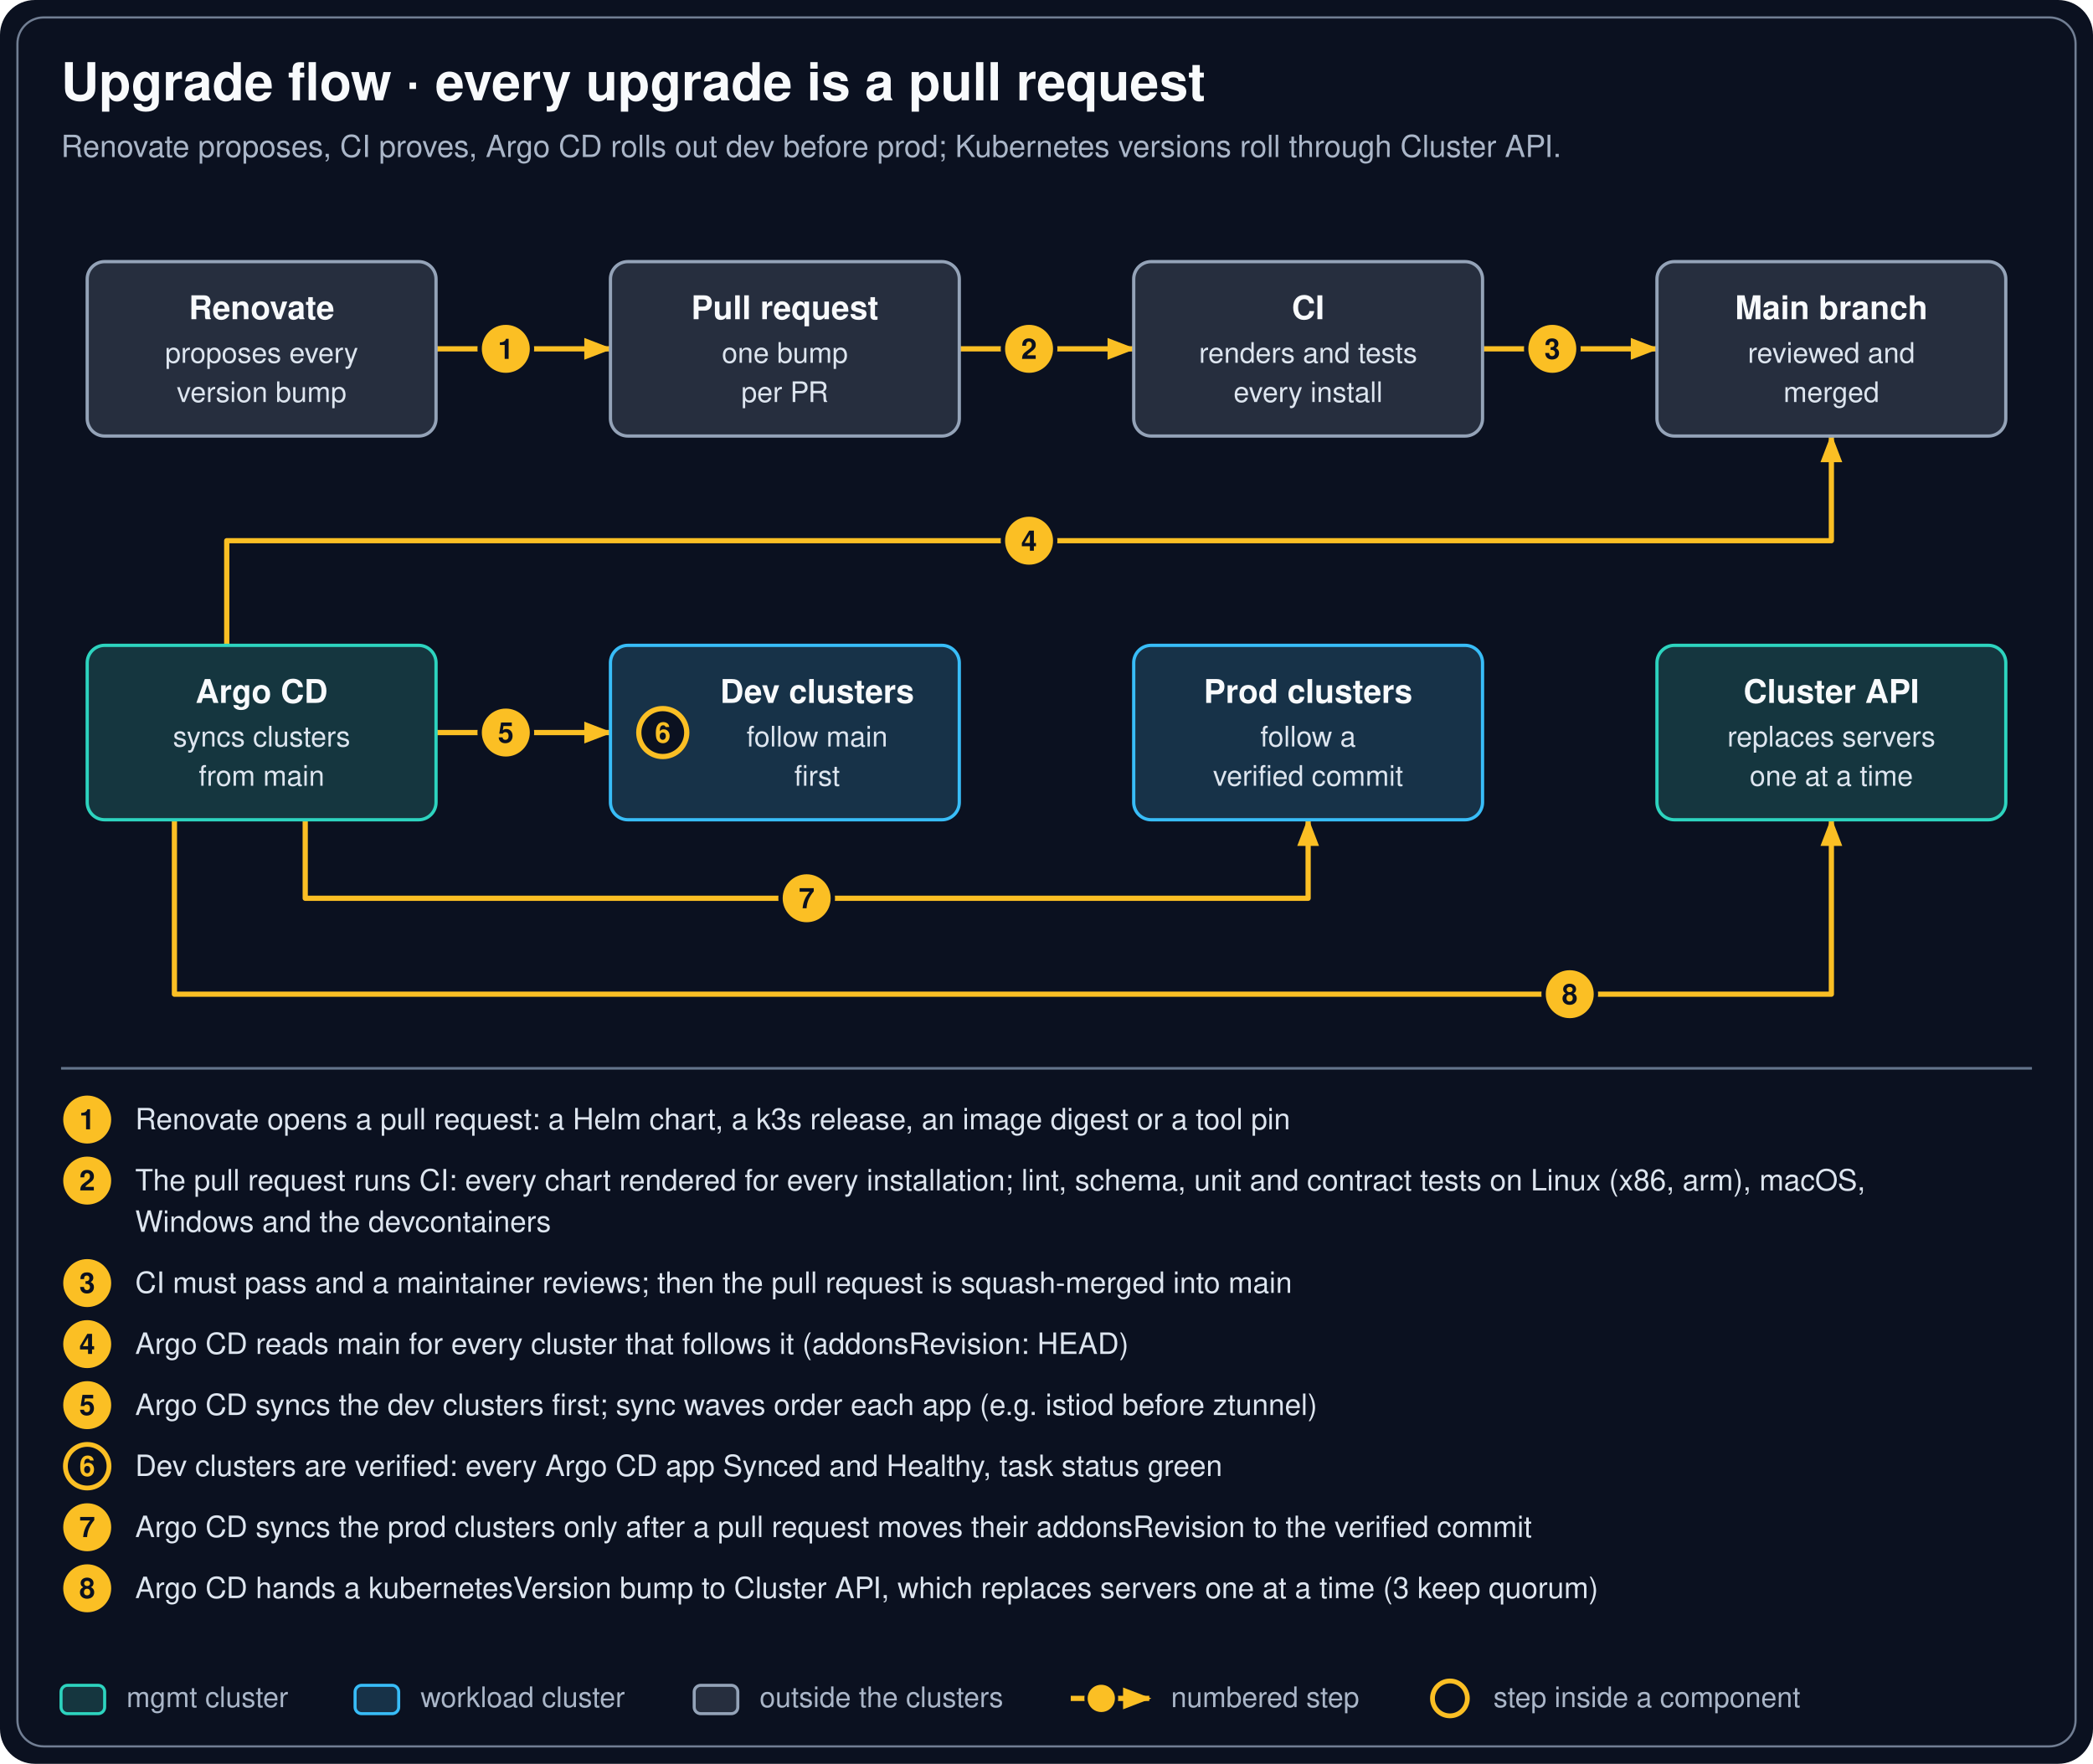
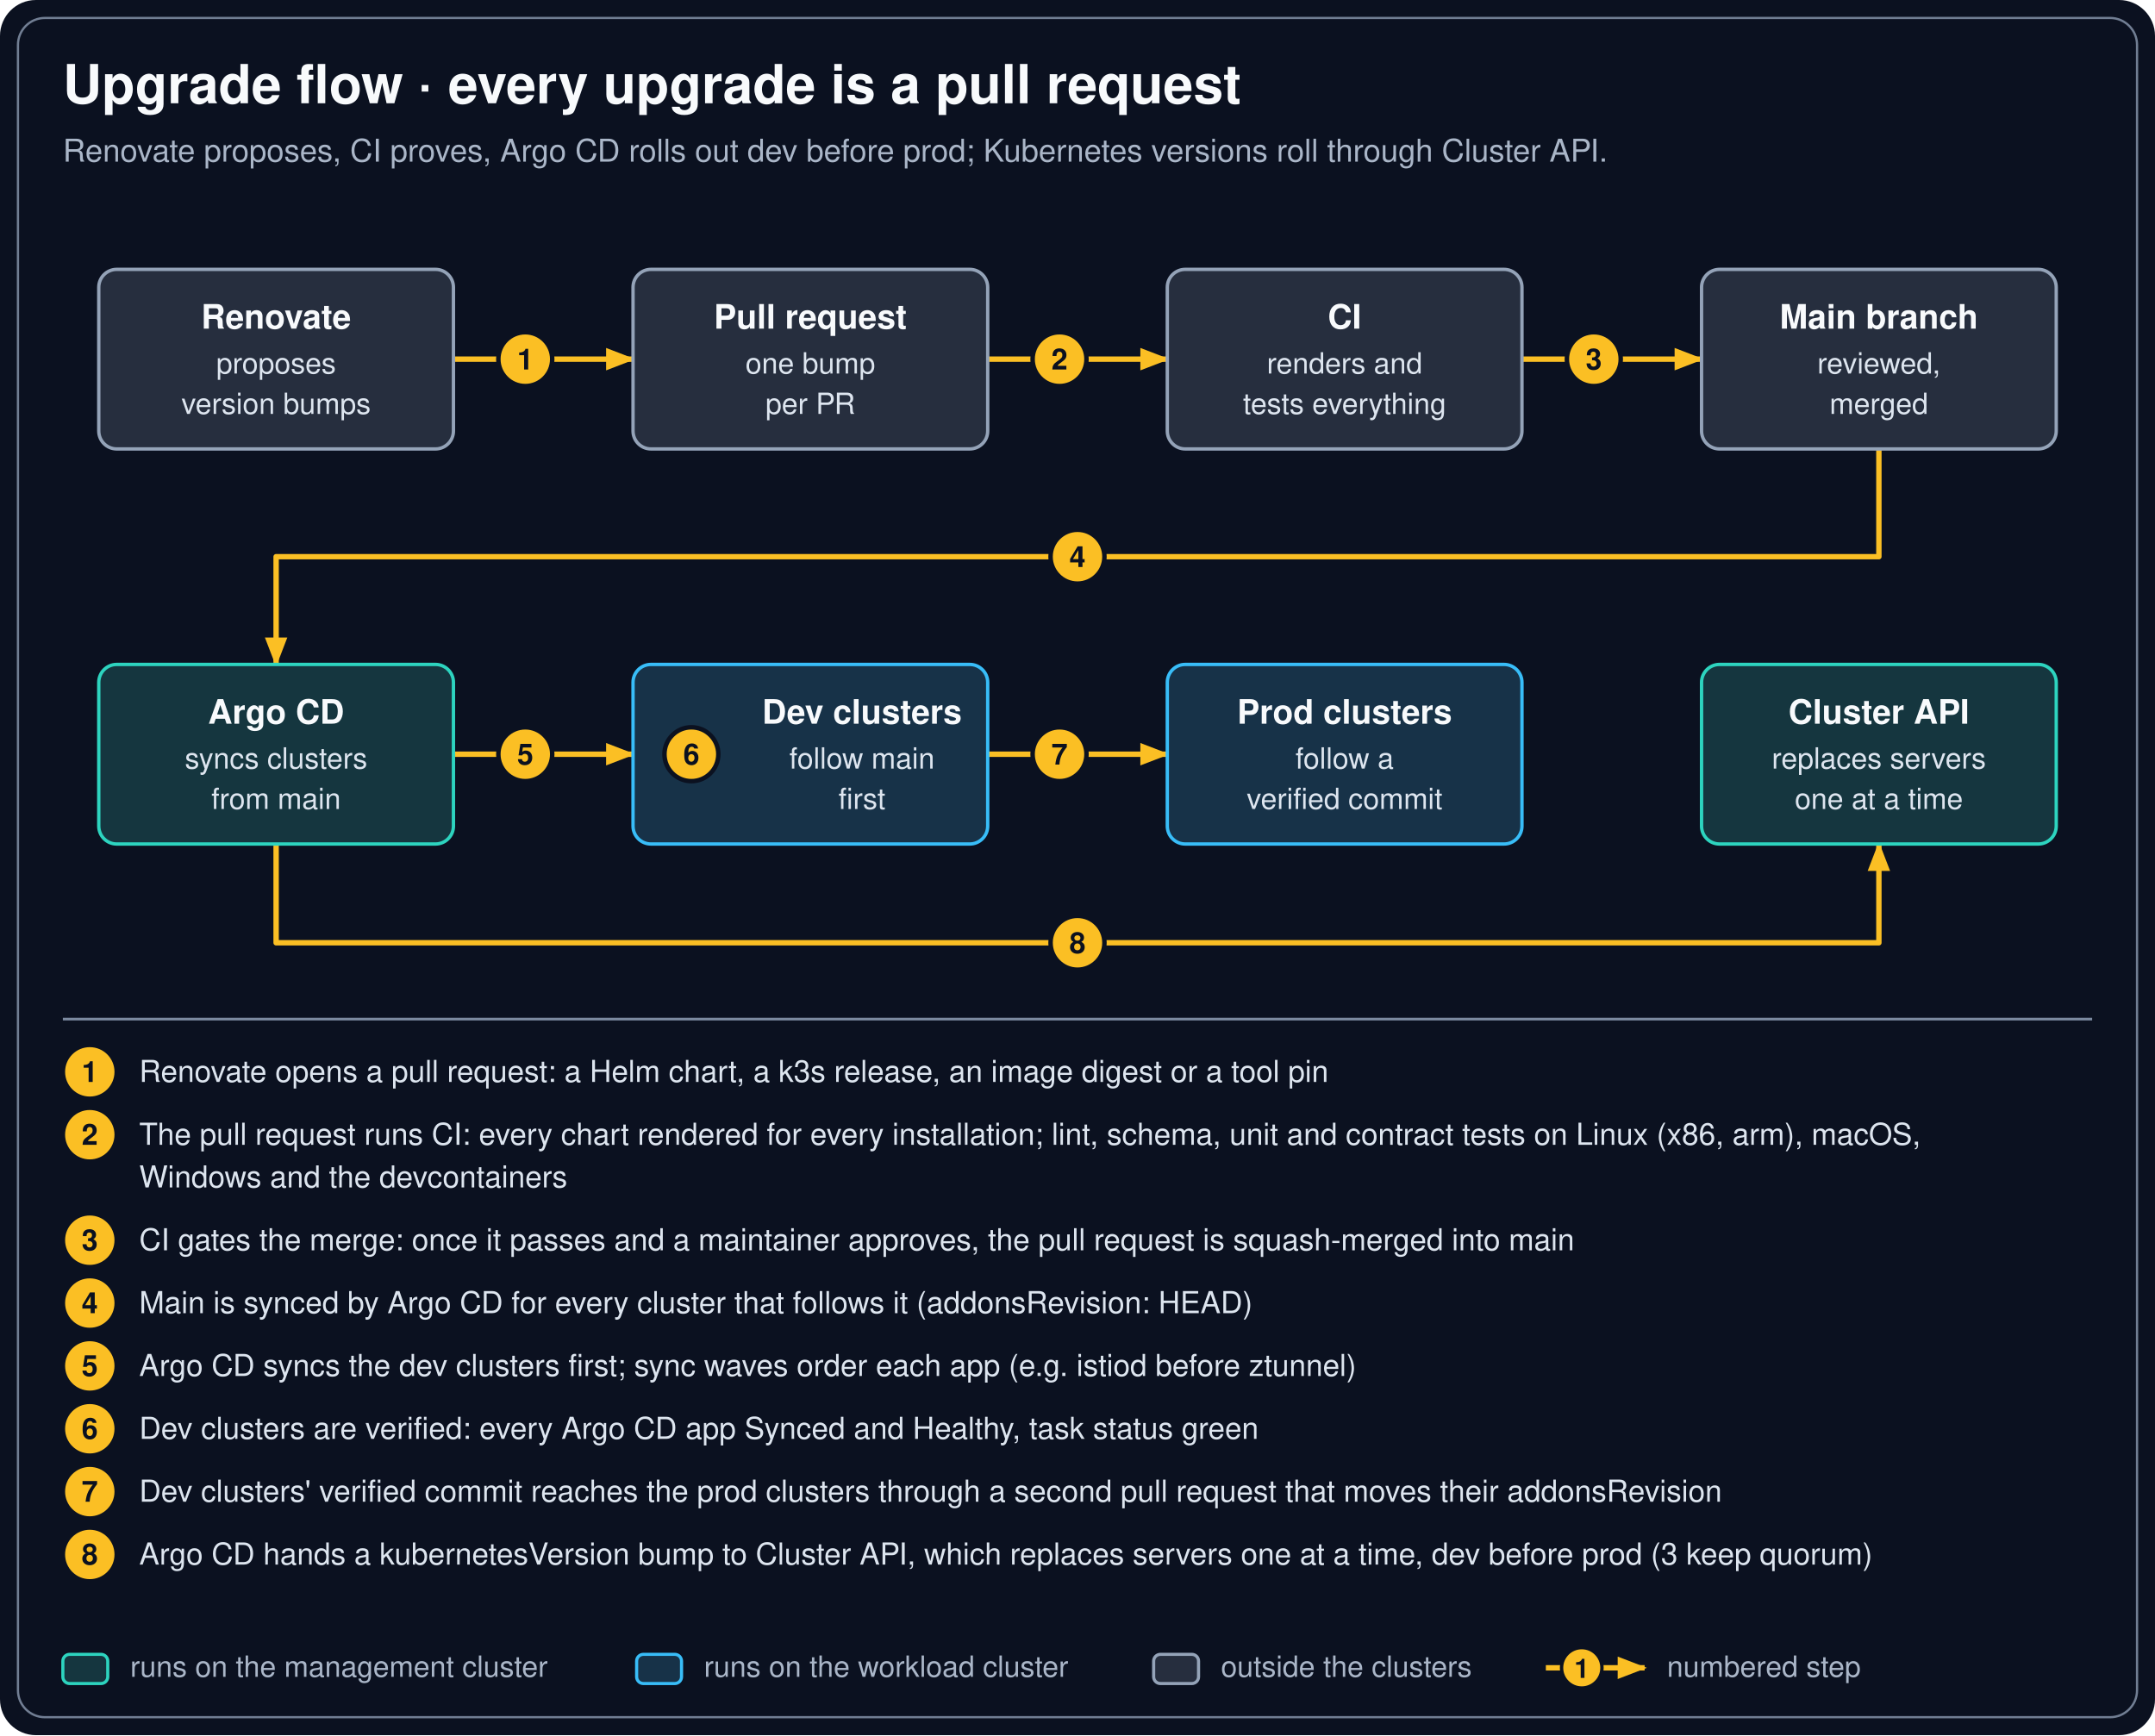
- <svg xmlns="http://www.w3.org/2000/svg" width="960" height="809" viewBox="0 0 960 809" role="img" aria-label="Upgrade flow · every upgrade is a pull request">
+ <svg xmlns="http://www.w3.org/2000/svg" width="960" height="773" viewBox="0 0 960 773" role="img" aria-label="Upgrade flow · every upgrade is a pull request">
  <style>.s{font-family:'Segoe UI','Helvetica Neue',Helvetica,Arial,'Liberation Sans',sans-serif}.m{font-family:'JetBrains Mono',SFMono-Regular,Menlo,Consolas,'Liberation Mono',monospace}.fx{fill:none;stroke-width:3.4;stroke-linecap:round;stroke-dasharray:4 10;opacity:0;animation:fxdash .9s linear infinite,fxseq 11.30s linear infinite both}@keyframes fxdash{to{stroke-dashoffset:-14}}@keyframes fxseq{0%{opacity:0}3%{opacity:1}23.4%{opacity:1}28.4%{opacity:0}100%{opacity:0}}@media (prefers-reduced-motion:reduce){.fx{animation:none;opacity:0}}</style>
  <defs>
    <marker id="ahfbbf24" markerWidth="13" markerHeight="10" refX="12" refY="5" orient="auto" markerUnits="userSpaceOnUse">
      <path d="M0,0 L13,5 L0,10 z" fill="#fbbf24" />
    </marker>
    <marker id="asfbbf24" markerWidth="13" markerHeight="10" refX="1" refY="5" orient="auto" markerUnits="userSpaceOnUse">
      <path d="M13,0 L0,5 L13,10 z" fill="#fbbf24" />
    </marker>
  </defs>
-   <rect width="960" height="809" rx="16" fill="#0b1120" />
-   <rect x="8" y="8" width="944" height="793" rx="12" fill="none" stroke="#8b9ab0" stroke-opacity=".8" />
-   <path d="M 200.0 160.0 L 280.0 160.0" fill="none" stroke="#fbbf24" stroke-width="2.4" stroke-linejoin="round" marker-end="url(#ahfbbf24)" />
+   <rect width="960" height="773" rx="16" fill="#0b1120" />
+   <rect x="8" y="8" width="944" height="757" rx="12" fill="none" stroke="#8b9ab0" stroke-opacity=".8" />
+   <path d="M 202.0 160.0 L 282.0 160.0" fill="none" stroke="#fbbf24" stroke-width="2.4" stroke-linejoin="round" marker-end="url(#ahfbbf24)" />
  <path d="M 440.0 160.0 L 520.0 160.0" fill="none" stroke="#fbbf24" stroke-width="2.4" stroke-linejoin="round" marker-end="url(#ahfbbf24)" />
-   <path d="M 680.0 160.0 L 760.0 160.0" fill="none" stroke="#fbbf24" stroke-width="2.4" stroke-linejoin="round" marker-end="url(#ahfbbf24)" />
-   <path d="M 104.0 296.0 L 104.0 248.0 L 840.0 248.0 L 840.0 200.0" fill="none" stroke="#fbbf24" stroke-width="2.4" stroke-linejoin="round" marker-end="url(#ahfbbf24)" />
-   <path d="M 200.0 336.0 L 280.0 336.0" fill="none" stroke="#fbbf24" stroke-width="2.4" stroke-linejoin="round" marker-end="url(#ahfbbf24)" />
-   <path d="M 140.0 376.0 L 140.0 412.0 L 600.0 412.0 L 600.0 376.0" fill="none" stroke="#fbbf24" stroke-width="2.4" stroke-linejoin="round" marker-end="url(#ahfbbf24)" />
-   <path d="M 80.0 376.0 L 80.0 456.0 L 840.0 456.0 L 840.0 376.0" fill="none" stroke="#fbbf24" stroke-width="2.4" stroke-linejoin="round" marker-end="url(#ahfbbf24)" />
-   <path class="fx" d="M 200.0 160.0 L 280.0 160.0" stroke="#fde5a7" style="animation-delay:0s,0.00s" />
+   <path d="M 678.0 160.0 L 758.0 160.0" fill="none" stroke="#fbbf24" stroke-width="2.4" stroke-linejoin="round" marker-end="url(#ahfbbf24)" />
+   <path d="M 837.0 200.0 L 837.0 248.0 L 123.0 248.0 L 123.0 296.0" fill="none" stroke="#fbbf24" stroke-width="2.4" stroke-linejoin="round" marker-end="url(#ahfbbf24)" />
+   <path d="M 202.0 336.0 L 282.0 336.0" fill="none" stroke="#fbbf24" stroke-width="2.4" stroke-linejoin="round" marker-end="url(#ahfbbf24)" />
+   <path d="M 440.0 336.0 L 520.0 336.0" fill="none" stroke="#fbbf24" stroke-width="2.4" stroke-linejoin="round" marker-end="url(#ahfbbf24)" />
+   <path d="M 123.0 376.0 L 123.0 420.0 L 837.0 420.0 L 837.0 376.0" fill="none" stroke="#fbbf24" stroke-width="2.4" stroke-linejoin="round" marker-end="url(#ahfbbf24)" />
+   <path class="fx" d="M 202.0 160.0 L 282.0 160.0" stroke="#fde5a7" style="animation-delay:0s,0.00s" />
  <path class="fx" d="M 440.0 160.0 L 520.0 160.0" stroke="#fde5a7" style="animation-delay:0s,1.10s" />
-   <path class="fx" d="M 680.0 160.0 L 760.0 160.0" stroke="#fde5a7" style="animation-delay:0s,2.20s" />
-   <path class="fx" d="M 104.0 296.0 L 104.0 248.0 L 840.0 248.0 L 840.0 200.0" stroke="#fde5a7" style="animation-delay:0s,3.30s" />
-   <path class="fx" d="M 200.0 336.0 L 280.0 336.0" stroke="#fde5a7" style="animation-delay:0s,4.40s" />
-   <path class="fx" d="M 140.0 376.0 L 140.0 412.0 L 600.0 412.0 L 600.0 376.0" stroke="#fde5a7" style="animation-delay:0s,6.60s" />
-   <path class="fx" d="M 80.0 376.0 L 80.0 456.0 L 840.0 456.0 L 840.0 376.0" stroke="#fde5a7" style="animation-delay:0s,7.70s" />
-   <rect x="40" y="120" width="160" height="80" rx="8" fill="#262e3e" stroke="#94a3b8" stroke-width="1.5" />
-   <text class="s" x="120.0" y="146.4" font-size="15" fill="#f8fafc" font-weight="600" text-anchor="middle">Renovate</text>
-   <text class="s" x="120.0" y="166.4" font-size="13" fill="#dde5ef" text-anchor="middle">proposes every</text>
-   <text class="s" x="120.0" y="184.4" font-size="13" fill="#dde5ef" text-anchor="middle">version bump</text>
-   <rect x="280" y="120" width="160" height="80" rx="8" fill="#262e3e" stroke="#94a3b8" stroke-width="1.5" />
-   <text class="s" x="360.0" y="146.4" font-size="15" fill="#f8fafc" font-weight="600" text-anchor="middle">Pull request</text>
-   <text class="s" x="360.0" y="166.4" font-size="13" fill="#dde5ef" text-anchor="middle">one bump</text>
-   <text class="s" x="360.0" y="184.4" font-size="13" fill="#dde5ef" text-anchor="middle">per PR</text>
-   <rect x="520" y="120" width="160" height="80" rx="8" fill="#262e3e" stroke="#94a3b8" stroke-width="1.5" />
-   <text class="s" x="600.0" y="146.4" font-size="15" fill="#f8fafc" font-weight="600" text-anchor="middle">CI</text>
-   <text class="s" x="600.0" y="166.4" font-size="13" fill="#dde5ef" text-anchor="middle">renders and tests</text>
-   <text class="s" x="600.0" y="184.4" font-size="13" fill="#dde5ef" text-anchor="middle">every install</text>
-   <rect x="760" y="120" width="160" height="80" rx="8" fill="#262e3e" stroke="#94a3b8" stroke-width="1.5" />
-   <text class="s" x="840.0" y="146.4" font-size="15" fill="#f8fafc" font-weight="600" text-anchor="middle">Main branch</text>
-   <text class="s" x="840.0" y="166.4" font-size="13" fill="#dde5ef" text-anchor="middle">reviewed and</text>
-   <text class="s" x="840.0" y="184.4" font-size="13" fill="#dde5ef" text-anchor="middle">merged</text>
-   <rect x="40" y="296" width="160" height="80" rx="8" fill="#15363f" stroke="#2dd4bf" stroke-width="1.5" />
-   <text class="s" x="120.0" y="322.4" font-size="15" fill="#f8fafc" font-weight="600" text-anchor="middle">Argo CD</text>
-   <text class="s" x="120.0" y="342.4" font-size="13" fill="#dde5ef" text-anchor="middle">syncs clusters</text>
-   <text class="s" x="120.0" y="360.4" font-size="13" fill="#dde5ef" text-anchor="middle">from main</text>
-   <rect x="280" y="296" width="160" height="80" rx="8" fill="#173248" stroke="#38bdf8" stroke-width="1.5" />
-   <text class="s" x="374.8" y="322.4" font-size="15" fill="#f8fafc" font-weight="600" text-anchor="middle">Dev clusters</text>
-   <text class="s" x="374.8" y="342.4" font-size="13" fill="#dde5ef" text-anchor="middle">follow main</text>
-   <text class="s" x="374.8" y="360.4" font-size="13" fill="#dde5ef" text-anchor="middle">first</text>
-   <rect x="520" y="296" width="160" height="80" rx="8" fill="#173248" stroke="#38bdf8" stroke-width="1.5" />
-   <text class="s" x="600.0" y="322.4" font-size="15" fill="#f8fafc" font-weight="600" text-anchor="middle">Prod clusters</text>
-   <text class="s" x="600.0" y="342.4" font-size="13" fill="#dde5ef" text-anchor="middle">follow a</text>
-   <text class="s" x="600.0" y="360.4" font-size="13" fill="#dde5ef" text-anchor="middle">verified commit</text>
-   <rect x="760" y="296" width="160" height="80" rx="8" fill="#15363f" stroke="#2dd4bf" stroke-width="1.5" />
-   <text class="s" x="840.0" y="322.4" font-size="15" fill="#f8fafc" font-weight="600" text-anchor="middle">Cluster API</text>
-   <text class="s" x="840.0" y="342.4" font-size="13" fill="#dde5ef" text-anchor="middle">replaces servers</text>
-   <text class="s" x="840.0" y="360.4" font-size="13" fill="#dde5ef" text-anchor="middle">one at a time</text>
+   <path class="fx" d="M 678.0 160.0 L 758.0 160.0" stroke="#fde5a7" style="animation-delay:0s,2.20s" />
+   <path class="fx" d="M 837.0 200.0 L 837.0 248.0 L 123.0 248.0 L 123.0 296.0" stroke="#fde5a7" style="animation-delay:0s,3.30s" />
+   <path class="fx" d="M 202.0 336.0 L 282.0 336.0" stroke="#fde5a7" style="animation-delay:0s,4.40s" />
+   <path class="fx" d="M 440.0 336.0 L 520.0 336.0" stroke="#fde5a7" style="animation-delay:0s,6.60s" />
+   <path class="fx" d="M 123.0 376.0 L 123.0 420.0 L 837.0 420.0 L 837.0 376.0" stroke="#fde5a7" style="animation-delay:0s,7.70s" />
+   <rect x="44" y="120" width="158" height="80" rx="8" fill="#262e3e" stroke="#94a3b8" stroke-width="1.5" />
+   <text class="s" x="123.0" y="146.4" font-size="15" fill="#f8fafc" font-weight="600" text-anchor="middle">Renovate</text>
+   <text class="s" x="123.0" y="166.4" font-size="13" fill="#dde5ef" text-anchor="middle">proposes</text>
+   <text class="s" x="123.0" y="184.4" font-size="13" fill="#dde5ef" text-anchor="middle">version bumps</text>
+   <rect x="282" y="120" width="158" height="80" rx="8" fill="#262e3e" stroke="#94a3b8" stroke-width="1.5" />
+   <text class="s" x="361.0" y="146.4" font-size="15" fill="#f8fafc" font-weight="600" text-anchor="middle">Pull request</text>
+   <text class="s" x="361.0" y="166.4" font-size="13" fill="#dde5ef" text-anchor="middle">one bump</text>
+   <text class="s" x="361.0" y="184.4" font-size="13" fill="#dde5ef" text-anchor="middle">per PR</text>
+   <rect x="520" y="120" width="158" height="80" rx="8" fill="#262e3e" stroke="#94a3b8" stroke-width="1.5" />
+   <text class="s" x="599.0" y="146.4" font-size="15" fill="#f8fafc" font-weight="600" text-anchor="middle">CI</text>
+   <text class="s" x="599.0" y="166.4" font-size="13" fill="#dde5ef" text-anchor="middle">renders and</text>
+   <text class="s" x="599.0" y="184.4" font-size="13" fill="#dde5ef" text-anchor="middle">tests everything</text>
+   <rect x="758" y="120" width="158" height="80" rx="8" fill="#262e3e" stroke="#94a3b8" stroke-width="1.5" />
+   <text class="s" x="837.0" y="146.4" font-size="15" fill="#f8fafc" font-weight="600" text-anchor="middle">Main branch</text>
+   <text class="s" x="837.0" y="166.4" font-size="13" fill="#dde5ef" text-anchor="middle">reviewed,</text>
+   <text class="s" x="837.0" y="184.4" font-size="13" fill="#dde5ef" text-anchor="middle">merged</text>
+   <rect x="44" y="296" width="158" height="80" rx="8" fill="#15363f" stroke="#2dd4bf" stroke-width="1.5" />
+   <text class="s" x="123.0" y="322.4" font-size="15" fill="#f8fafc" font-weight="600" text-anchor="middle">Argo CD</text>
+   <text class="s" x="123.0" y="342.4" font-size="13" fill="#dde5ef" text-anchor="middle">syncs clusters</text>
+   <text class="s" x="123.0" y="360.4" font-size="13" fill="#dde5ef" text-anchor="middle">from main</text>
+   <rect x="282" y="296" width="158" height="80" rx="8" fill="#173248" stroke="#38bdf8" stroke-width="1.5" />
+   <text class="s" x="384.0" y="322.4" font-size="15" fill="#f8fafc" font-weight="600" text-anchor="middle">Dev clusters</text>
+   <text class="s" x="384.0" y="342.4" font-size="13" fill="#dde5ef" text-anchor="middle">follow main</text>
+   <text class="s" x="384.0" y="360.4" font-size="13" fill="#dde5ef" text-anchor="middle">first</text>
+   <rect x="520" y="296" width="158" height="80" rx="8" fill="#173248" stroke="#38bdf8" stroke-width="1.5" />
+   <text class="s" x="599.0" y="322.4" font-size="15" fill="#f8fafc" font-weight="600" text-anchor="middle">Prod clusters</text>
+   <text class="s" x="599.0" y="342.4" font-size="13" fill="#dde5ef" text-anchor="middle">follow a</text>
+   <text class="s" x="599.0" y="360.4" font-size="13" fill="#dde5ef" text-anchor="middle">verified commit</text>
+   <rect x="758" y="296" width="158" height="80" rx="8" fill="#15363f" stroke="#2dd4bf" stroke-width="1.5" />
+   <text class="s" x="837.0" y="322.4" font-size="15" fill="#f8fafc" font-weight="600" text-anchor="middle">Cluster API</text>
+   <text class="s" x="837.0" y="342.4" font-size="13" fill="#dde5ef" text-anchor="middle">replaces servers</text>
+   <text class="s" x="837.0" y="360.4" font-size="13" fill="#dde5ef" text-anchor="middle">one at a time</text>
  <text class="s" x="28.0" y="46.0" font-size="24" fill="#f8fafc" font-weight="700">Upgrade flow · every upgrade is a pull request</text>
  <text class="s" x="28.0" y="72.0" font-size="14" fill="#aab6c8">Renovate proposes, CI proves, Argo CD rolls out dev before prod; Kubernetes versions roll through Cluster API.</text>
-   <circle cx="304.0" cy="336.0" r="11" fill="#0b1120" stroke="#fbbf24" stroke-width="2.4" />
-   <text class="s" x="304.0" y="340.6" font-size="13" font-weight="700" fill="#fbbf24" text-anchor="middle">6</text>
-   <circle cx="232.0" cy="160.0" r="12" fill="#fbbf24" stroke="#0b1120" stroke-width="2" />
-   <text class="s" x="232.0" y="164.6" font-size="13" font-weight="700" fill="#0b1120" text-anchor="middle">1</text>
+   <circle cx="308.0" cy="336.0" r="12" fill="#fbbf24" stroke="#0b1120" stroke-width="2" />
+   <text class="s" x="308.0" y="340.6" font-size="13" font-weight="700" fill="#0b1120" text-anchor="middle">6</text>
+   <circle cx="234.0" cy="160.0" r="12" fill="#fbbf24" stroke="#0b1120" stroke-width="2" />
+   <text class="s" x="234.0" y="164.6" font-size="13" font-weight="700" fill="#0b1120" text-anchor="middle">1</text>
  <circle cx="472.0" cy="160.0" r="12" fill="#fbbf24" stroke="#0b1120" stroke-width="2" />
  <text class="s" x="472.0" y="164.6" font-size="13" font-weight="700" fill="#0b1120" text-anchor="middle">2</text>
-   <circle cx="712.0" cy="160.0" r="12" fill="#fbbf24" stroke="#0b1120" stroke-width="2" />
-   <text class="s" x="712.0" y="164.6" font-size="13" font-weight="700" fill="#0b1120" text-anchor="middle">3</text>
-   <circle cx="472.0" cy="248.0" r="12" fill="#fbbf24" stroke="#0b1120" stroke-width="2" />
-   <text class="s" x="472.0" y="252.6" font-size="13" font-weight="700" fill="#0b1120" text-anchor="middle">4</text>
-   <circle cx="232.0" cy="336.0" r="12" fill="#fbbf24" stroke="#0b1120" stroke-width="2" />
-   <text class="s" x="232.0" y="340.6" font-size="13" font-weight="700" fill="#0b1120" text-anchor="middle">5</text>
-   <circle cx="370.0" cy="412.0" r="12" fill="#fbbf24" stroke="#0b1120" stroke-width="2" />
-   <text class="s" x="370.0" y="416.6" font-size="13" font-weight="700" fill="#0b1120" text-anchor="middle">7</text>
-   <circle cx="720.0" cy="456.0" r="12" fill="#fbbf24" stroke="#0b1120" stroke-width="2" />
-   <text class="s" x="720.0" y="460.6" font-size="13" font-weight="700" fill="#0b1120" text-anchor="middle">8</text>
-   <line x1="28" y1="490" x2="932" y2="490" stroke="#64748b" stroke-width="1.2" />
-   <circle cx="40" cy="513.5" r="11" fill="#fbbf24" />
-   <text class="s" x="40" y="518" font-size="13" font-weight="700" fill="#0b1120" text-anchor="middle">1</text>
-   <text class="s" x="62.0" y="518.0" font-size="13.5" fill="#dde5ef">Renovate opens a pull request: a Helm chart, a k3s release, an image digest or a tool pin</text>
-   <circle cx="40" cy="541.5" r="11" fill="#fbbf24" />
-   <text class="s" x="40" y="546" font-size="13" font-weight="700" fill="#0b1120" text-anchor="middle">2</text>
-   <text class="s" x="62.0" y="546.0" font-size="13.5" fill="#dde5ef">The pull request runs CI: every chart rendered for every installation; lint, schema, unit and contract tests on Linux (x86, arm), macOS,</text>
-   <text class="s" x="62.0" y="565.0" font-size="13.5" fill="#dde5ef">Windows and the devcontainers</text>
-   <circle cx="40" cy="588.5" r="11" fill="#fbbf24" />
-   <text class="s" x="40" y="593" font-size="13" font-weight="700" fill="#0b1120" text-anchor="middle">3</text>
-   <text class="s" x="62.0" y="593.0" font-size="13.5" fill="#dde5ef">CI must pass and a maintainer reviews; then the pull request is squash-merged into main</text>
-   <circle cx="40" cy="616.5" r="11" fill="#fbbf24" />
-   <text class="s" x="40" y="621" font-size="13" font-weight="700" fill="#0b1120" text-anchor="middle">4</text>
-   <text class="s" x="62.0" y="621.0" font-size="13.5" fill="#dde5ef">Argo CD reads main for every cluster that follows it (addonsRevision: HEAD)</text>
-   <circle cx="40" cy="644.5" r="11" fill="#fbbf24" />
-   <text class="s" x="40" y="649" font-size="13" font-weight="700" fill="#0b1120" text-anchor="middle">5</text>
-   <text class="s" x="62.0" y="649.0" font-size="13.5" fill="#dde5ef">Argo CD syncs the dev clusters first; sync waves order each app (e.g. istiod before ztunnel)</text>
-   <circle cx="40" cy="672.5" r="10" fill="#0b1120" stroke="#fbbf24" stroke-width="2.2" />
-   <text class="s" x="40" y="677" font-size="13" font-weight="700" fill="#fbbf24" text-anchor="middle">6</text>
-   <text class="s" x="62.0" y="677.0" font-size="13.5" fill="#dde5ef">Dev clusters are verified: every Argo CD app Synced and Healthy, task status green</text>
-   <circle cx="40" cy="700.5" r="11" fill="#fbbf24" />
-   <text class="s" x="40" y="705" font-size="13" font-weight="700" fill="#0b1120" text-anchor="middle">7</text>
-   <text class="s" x="62.0" y="705.0" font-size="13.5" fill="#dde5ef">Argo CD syncs the prod clusters only after a pull request moves their addonsRevision to the verified commit</text>
-   <circle cx="40" cy="728.5" r="11" fill="#fbbf24" />
-   <text class="s" x="40" y="733" font-size="13" font-weight="700" fill="#0b1120" text-anchor="middle">8</text>
-   <text class="s" x="62.0" y="733.0" font-size="13.5" fill="#dde5ef">Argo CD hands a kubernetesVersion bump to Cluster API, which replaces servers one at a time (3 keep quorum)</text>
-   <rect x="28" y="773" width="20" height="13" rx="3" fill="#15363f" stroke="#2dd4bf" stroke-width="1.4" />
-   <text class="s" x="58.0" y="783.0" font-size="13" fill="#aab6c8">mgmt cluster</text>
-   <rect x="162.863" y="773" width="20" height="13" rx="3" fill="#173248" stroke="#38bdf8" stroke-width="1.4" />
-   <text class="s" x="192.9" y="783.0" font-size="13" fill="#aab6c8">workload cluster</text>
-   <rect x="318.41" y="773" width="20" height="13" rx="3" fill="#262e3e" stroke="#94a3b8" stroke-width="1.4" />
-   <text class="s" x="348.4" y="783.0" font-size="13" fill="#aab6c8">outside the clusters</text>
-   <path d="M 491.124 779 L 527.124 779" stroke="#fbbf24" stroke-width="2.4" marker-end="url(#ahfbbf24)" />
-   <circle cx="505.124" cy="779" r="7" fill="#fbbf24" stroke="#0b1120" stroke-width="1.5" />
-   <text class="s" x="537.1" y="783.0" font-size="13" fill="#aab6c8">numbered step</text>
-   <circle cx="665.037" cy="779" r="8" fill="#0b1120" stroke="#fbbf24" stroke-width="2.2" />
-   <text class="s" x="685.0" y="783.0" font-size="13" fill="#aab6c8">step inside a component</text>
+   <circle cx="710.0" cy="160.0" r="12" fill="#fbbf24" stroke="#0b1120" stroke-width="2" />
+   <text class="s" x="710.0" y="164.6" font-size="13" font-weight="700" fill="#0b1120" text-anchor="middle">3</text>
+   <circle cx="480.0" cy="248.0" r="12" fill="#fbbf24" stroke="#0b1120" stroke-width="2" />
+   <text class="s" x="480.0" y="252.6" font-size="13" font-weight="700" fill="#0b1120" text-anchor="middle">4</text>
+   <circle cx="234.0" cy="336.0" r="12" fill="#fbbf24" stroke="#0b1120" stroke-width="2" />
+   <text class="s" x="234.0" y="340.6" font-size="13" font-weight="700" fill="#0b1120" text-anchor="middle">5</text>
+   <circle cx="472.0" cy="336.0" r="12" fill="#fbbf24" stroke="#0b1120" stroke-width="2" />
+   <text class="s" x="472.0" y="340.6" font-size="13" font-weight="700" fill="#0b1120" text-anchor="middle">7</text>
+   <circle cx="480.0" cy="420.0" r="12" fill="#fbbf24" stroke="#0b1120" stroke-width="2" />
+   <text class="s" x="480.0" y="424.6" font-size="13" font-weight="700" fill="#0b1120" text-anchor="middle">8</text>
+   <line x1="28" y1="454.0" x2="932" y2="454.0" stroke="#7c8aa0" stroke-width="1.2" />
+   <circle cx="40" cy="477.5" r="11" fill="#fbbf24" />
+   <text class="s" x="40" y="482.0" font-size="13" font-weight="700" fill="#0b1120" text-anchor="middle">1</text>
+   <text class="s" x="62.0" y="482.0" font-size="13.5" fill="#dde5ef">Renovate opens a pull request: a Helm chart, a k3s release, an image digest or a tool pin</text>
+   <circle cx="40" cy="505.5" r="11" fill="#fbbf24" />
+   <text class="s" x="40" y="510.0" font-size="13" font-weight="700" fill="#0b1120" text-anchor="middle">2</text>
+   <text class="s" x="62.0" y="510.0" font-size="13.5" fill="#dde5ef">The pull request runs CI: every chart rendered for every installation; lint, schema, unit and contract tests on Linux (x86, arm), macOS,</text>
+   <text class="s" x="62.0" y="529.0" font-size="13.5" fill="#dde5ef">Windows and the devcontainers</text>
+   <circle cx="40" cy="552.5" r="11" fill="#fbbf24" />
+   <text class="s" x="40" y="557.0" font-size="13" font-weight="700" fill="#0b1120" text-anchor="middle">3</text>
+   <text class="s" x="62.0" y="557.0" font-size="13.5" fill="#dde5ef">CI gates the merge: once it passes and a maintainer approves, the pull request is squash-merged into main</text>
+   <circle cx="40" cy="580.5" r="11" fill="#fbbf24" />
+   <text class="s" x="40" y="585.0" font-size="13" font-weight="700" fill="#0b1120" text-anchor="middle">4</text>
+   <text class="s" x="62.0" y="585.0" font-size="13.5" fill="#dde5ef">Main is synced by Argo CD for every cluster that follows it (addonsRevision: HEAD)</text>
+   <circle cx="40" cy="608.5" r="11" fill="#fbbf24" />
+   <text class="s" x="40" y="613.0" font-size="13" font-weight="700" fill="#0b1120" text-anchor="middle">5</text>
+   <text class="s" x="62.0" y="613.0" font-size="13.5" fill="#dde5ef">Argo CD syncs the dev clusters first; sync waves order each app (e.g. istiod before ztunnel)</text>
+   <circle cx="40" cy="636.5" r="11" fill="#fbbf24" />
+   <text class="s" x="40" y="641.0" font-size="13" font-weight="700" fill="#0b1120" text-anchor="middle">6</text>
+   <text class="s" x="62.0" y="641.0" font-size="13.5" fill="#dde5ef">Dev clusters are verified: every Argo CD app Synced and Healthy, task status green</text>
+   <circle cx="40" cy="664.5" r="11" fill="#fbbf24" />
+   <text class="s" x="40" y="669.0" font-size="13" font-weight="700" fill="#0b1120" text-anchor="middle">7</text>
+   <text class="s" x="62.0" y="669.0" font-size="13.5" fill="#dde5ef">Dev clusters' verified commit reaches the prod clusters through a second pull request that moves their addonsRevision</text>
+   <circle cx="40" cy="692.5" r="11" fill="#fbbf24" />
+   <text class="s" x="40" y="697.0" font-size="13" font-weight="700" fill="#0b1120" text-anchor="middle">8</text>
+   <text class="s" x="62.0" y="697.0" font-size="13.5" fill="#dde5ef">Argo CD hands a kubernetesVersion bump to Cluster API, which replaces servers one at a time, dev before prod (3 keep quorum)</text>
+   <rect x="28" y="737.0" width="20" height="13" rx="3" fill="#15363f" stroke="#2dd4bf" stroke-width="1.4" />
+   <text class="s" x="58.0" y="747.0" font-size="13" fill="#aab6c8">runs on the management cluster</text>
+   <rect x="283.605" y="737.0" width="20" height="13" rx="3" fill="#173248" stroke="#38bdf8" stroke-width="1.4" />
+   <text class="s" x="313.6" y="747.0" font-size="13" fill="#aab6c8">runs on the workload cluster</text>
+   <rect x="513.924" y="737.0" width="20" height="13" rx="3" fill="#262e3e" stroke="#94a3b8" stroke-width="1.4" />
+   <text class="s" x="543.9" y="747.0" font-size="13" fill="#aab6c8">outside the clusters</text>
+   <path d="M 688.639 743.0 L 732.639 743.0" stroke="#fbbf24" stroke-width="2.4" marker-end="url(#ahfbbf24)" />
+   <circle cx="704.639" cy="743.0" r="9" fill="#fbbf24" stroke="#0b1120" stroke-width="1.5" />
+   <text class="s" x="704.639" y="747.5" font-size="12" font-weight="700" fill="#0b1120" text-anchor="middle">1</text>
+   <text class="s" x="742.6" y="747.0" font-size="13" fill="#aab6c8">numbered step</text>
</svg>
